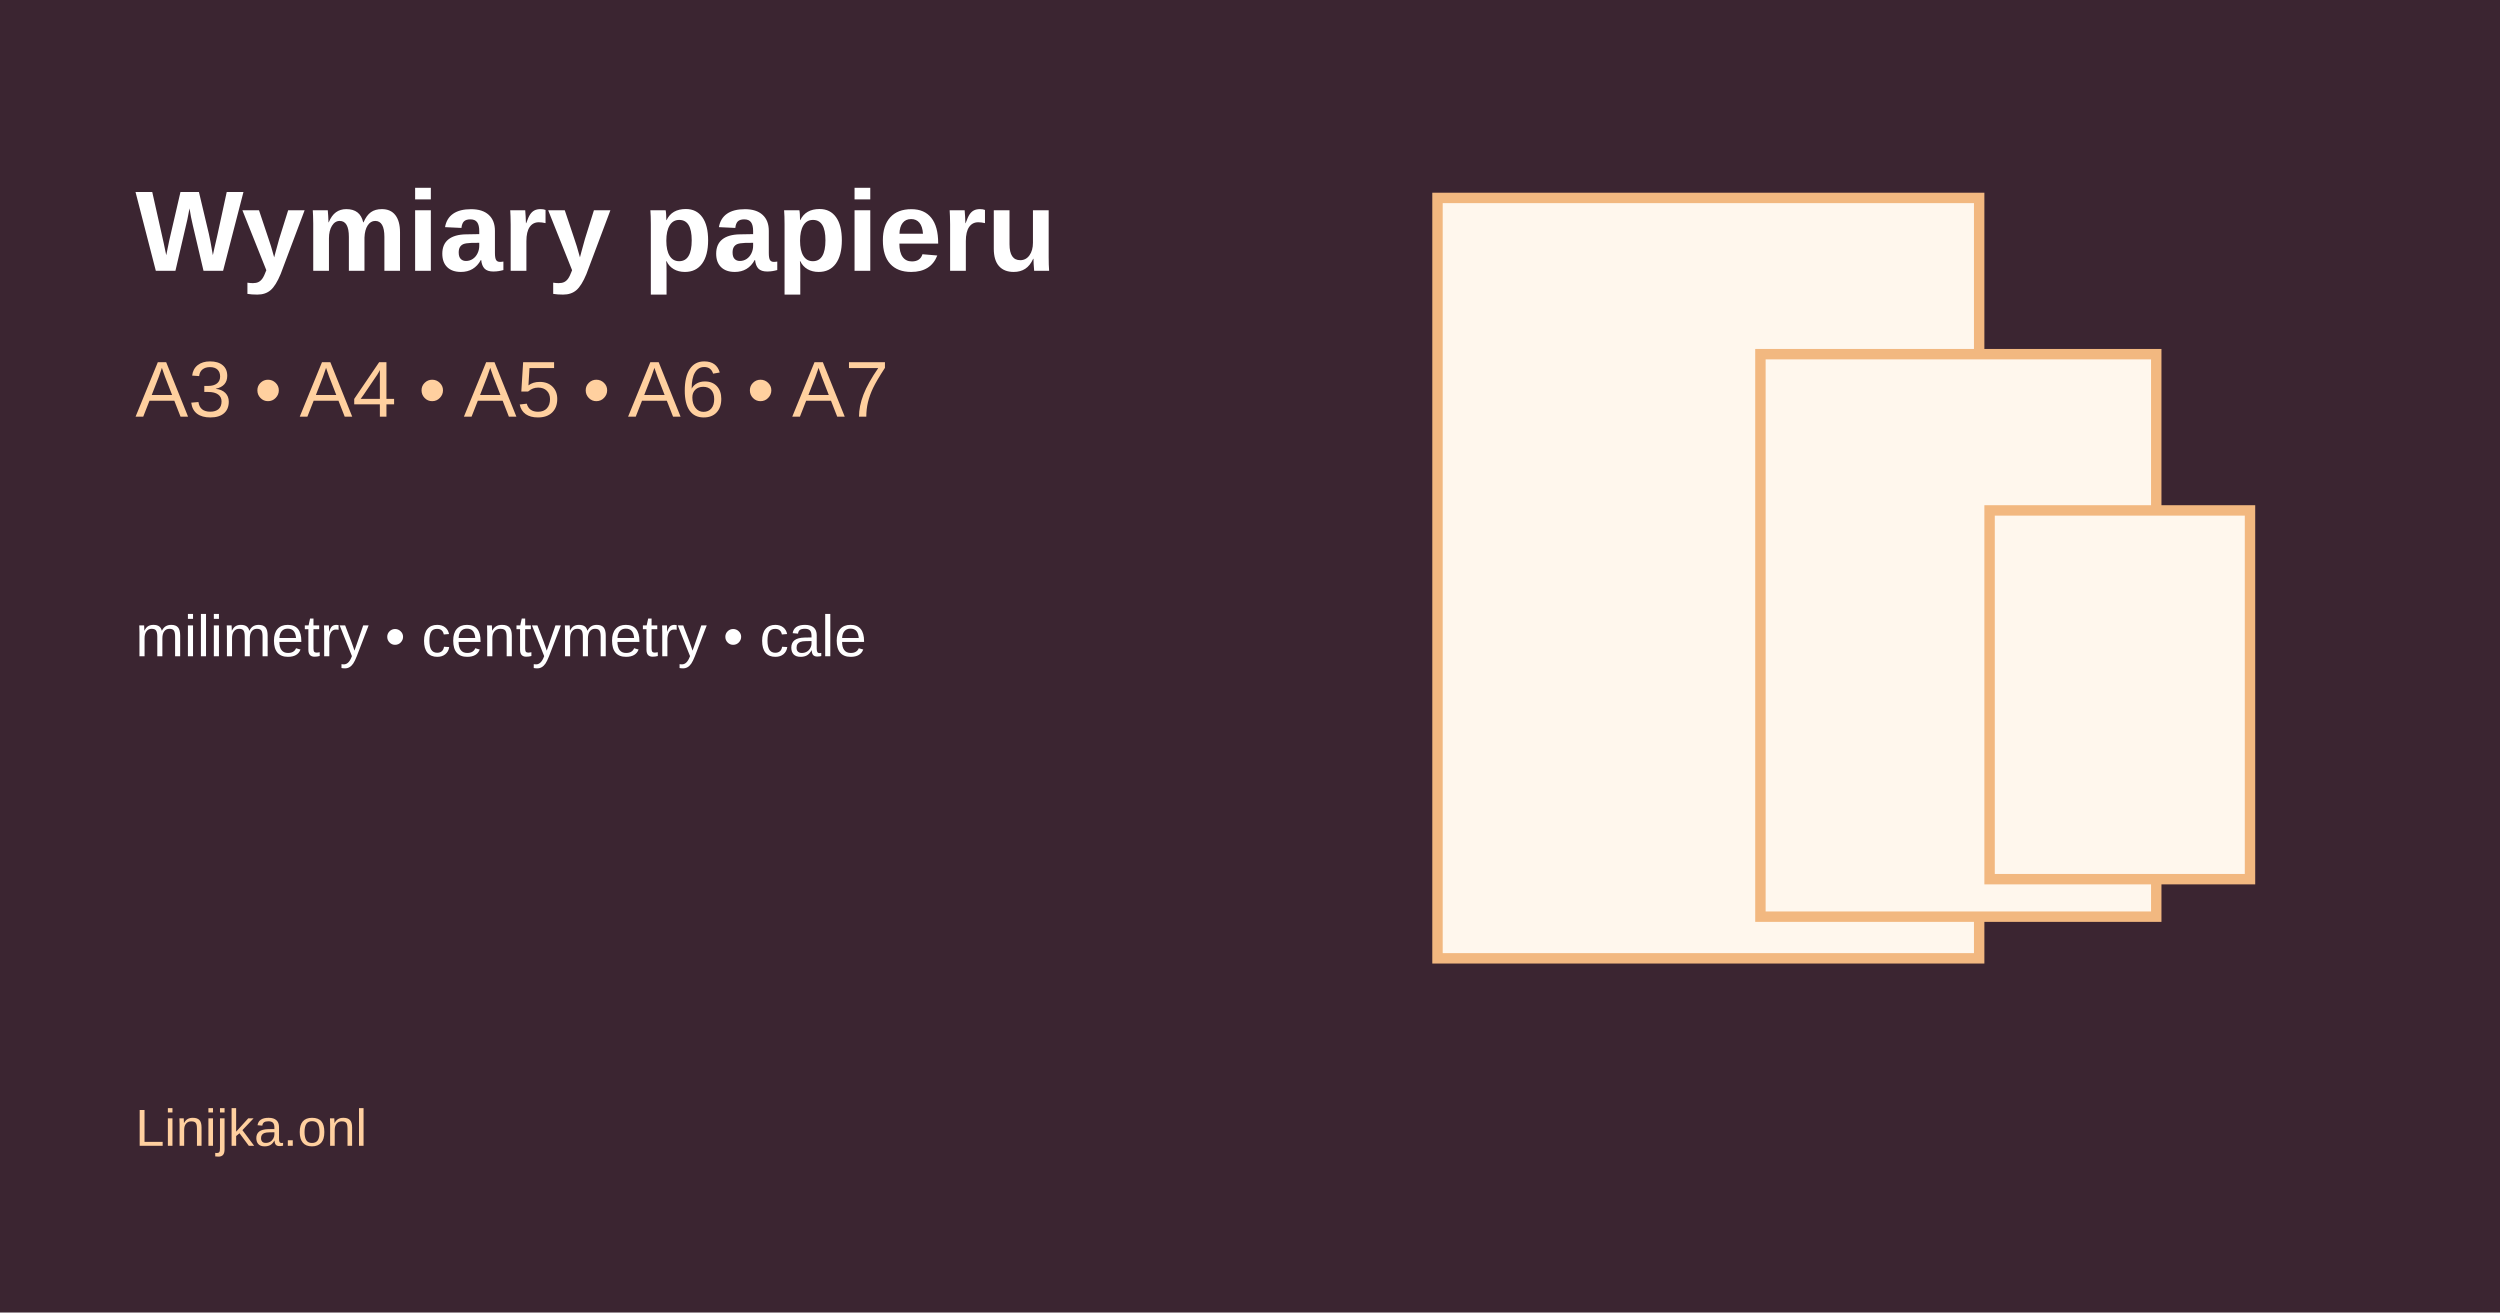
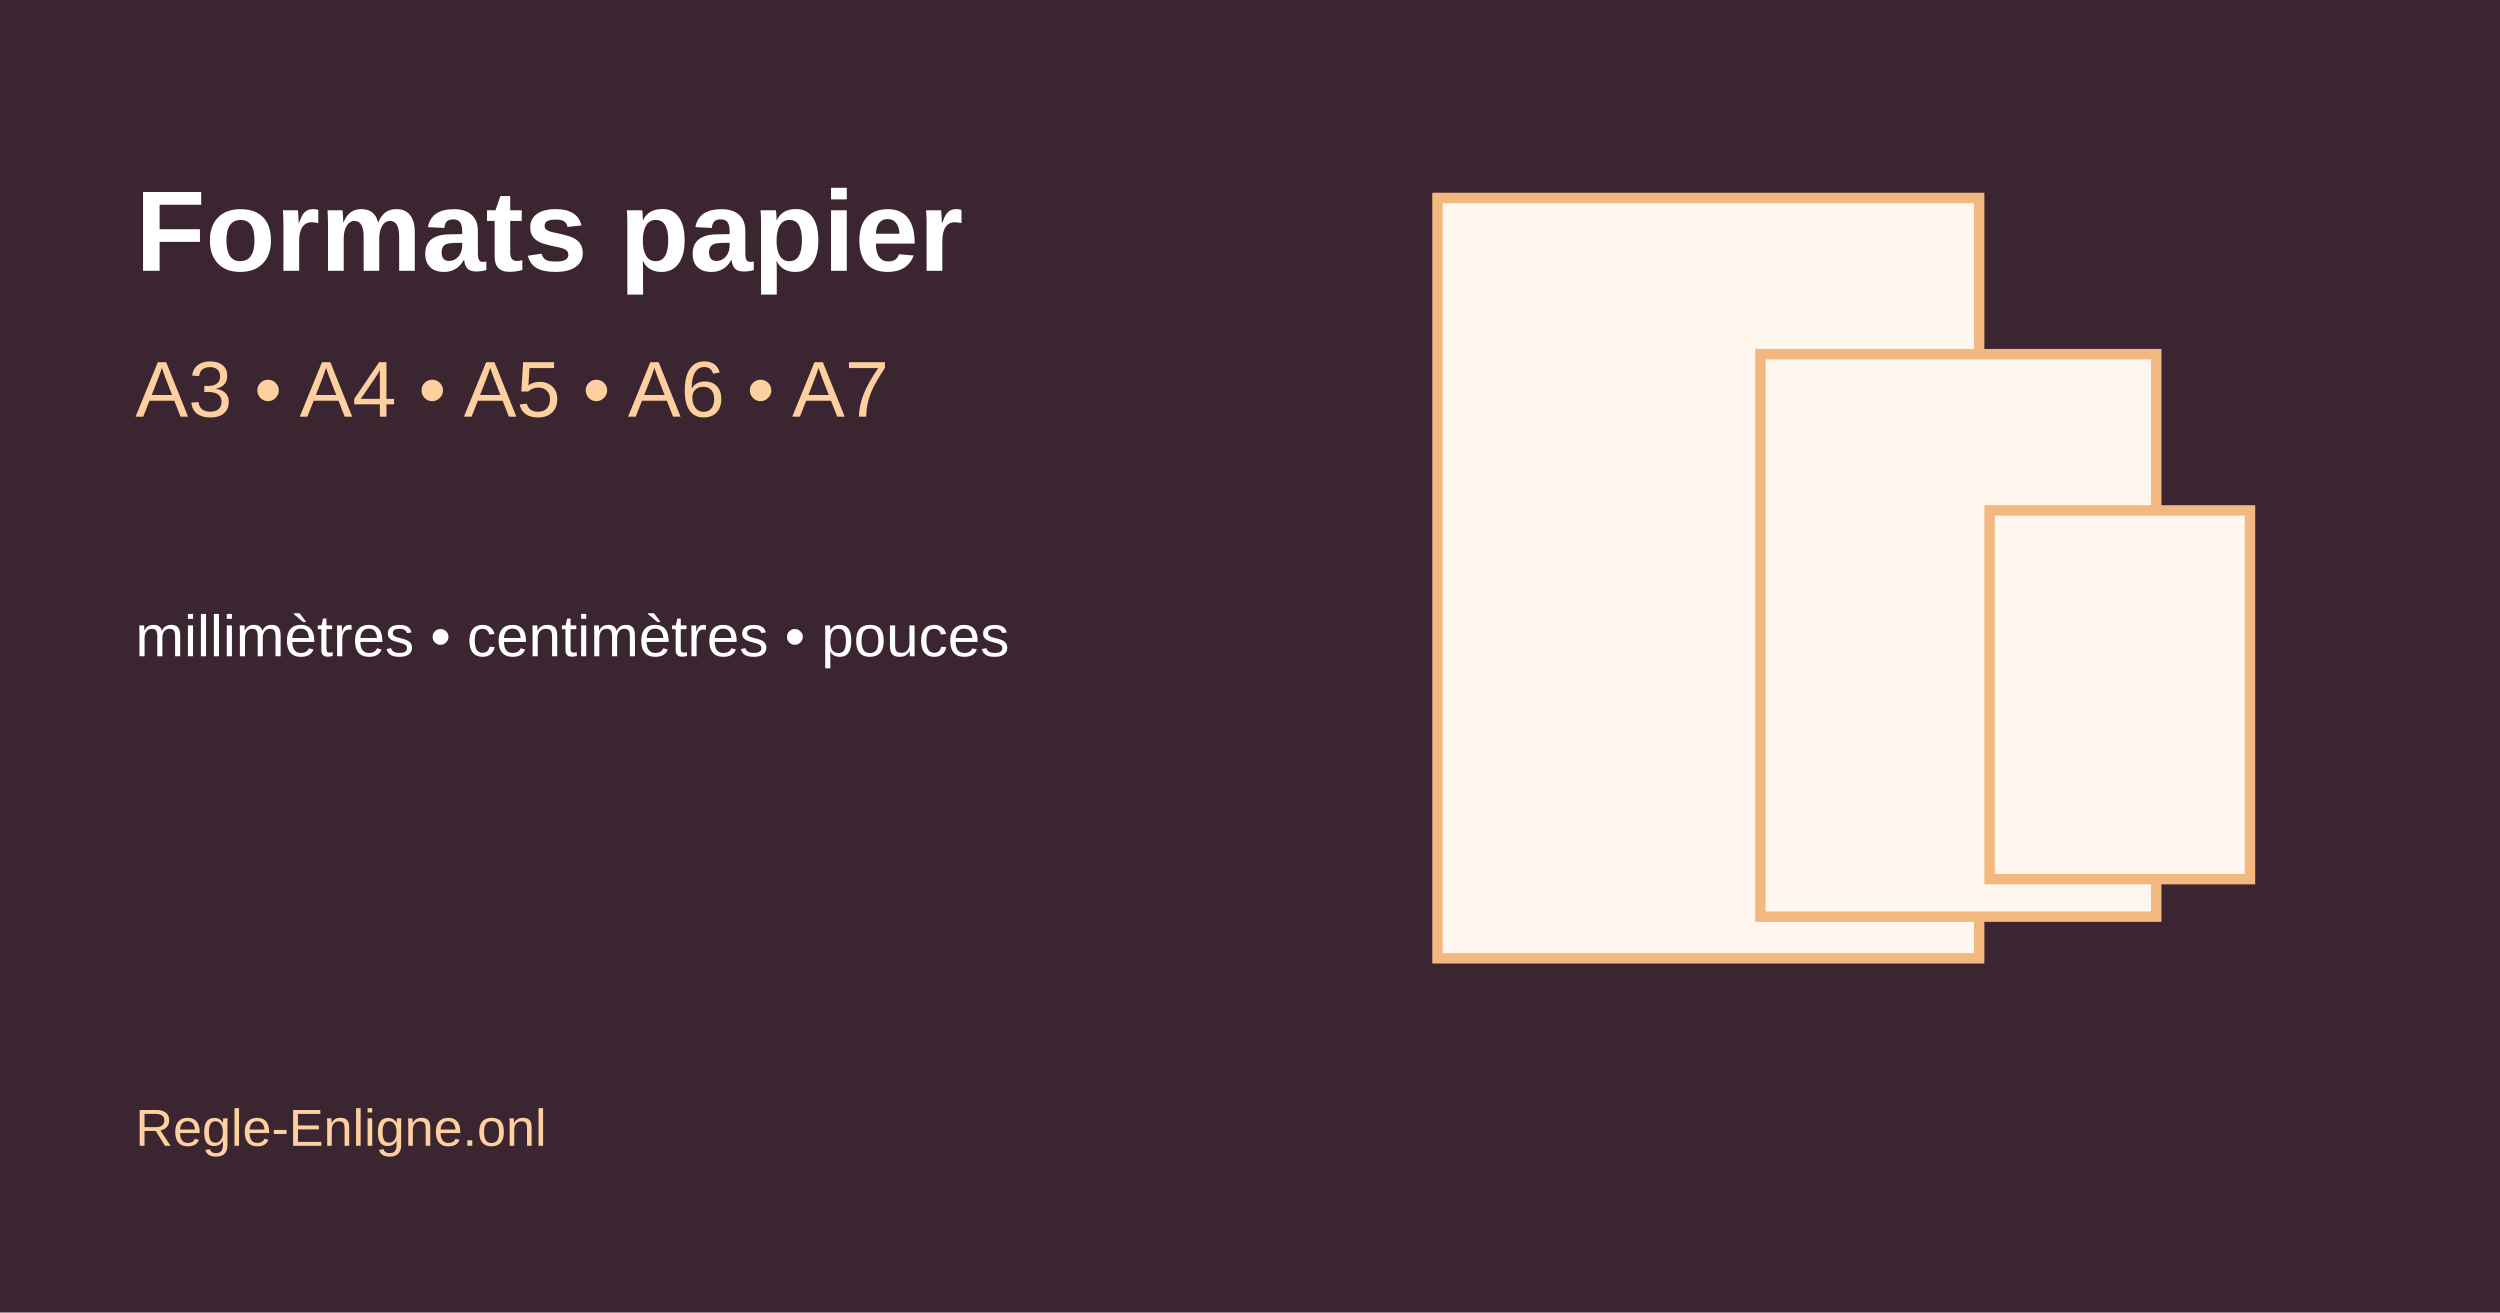
<svg xmlns="http://www.w3.org/2000/svg" viewBox="0 0 1200 630" role="img" aria-labelledby="t">
  <rect width="1200" height="630" fill="#3b2531" />
  <g fill="#fff7ed" stroke="#f2b880" stroke-width="5">
    <rect x="690" y="95" width="260" height="365" />
    <rect x="845" y="170" width="190" height="270" />
    <rect x="955" y="245" width="125" height="177" />
  </g>
  <g fill="#fff" font-family="Arial,sans-serif">
-     <text x="65" y="130" font-size="55" font-weight="700">Wymiary papieru</text>
+     <text x="65" y="130" font-size="55" font-weight="700">Formats papier</text>
    <text x="65" y="200" font-size="38" fill="#ffd09f">A3 • A4 • A5 • A6 • A7</text>
-     <text x="65" y="315" font-size="28">milimetry • centymetry • cale</text>
-     <text x="65" y="550" font-size="25" fill="#ffd09f">Linijka.onl</text>
+     <text x="65" y="315" font-size="28">millimètres • centimètres • pouces</text>
+     <text x="65" y="550" font-size="25" fill="#ffd09f">Regle-Enligne.onl</text>
  </g>
</svg>
